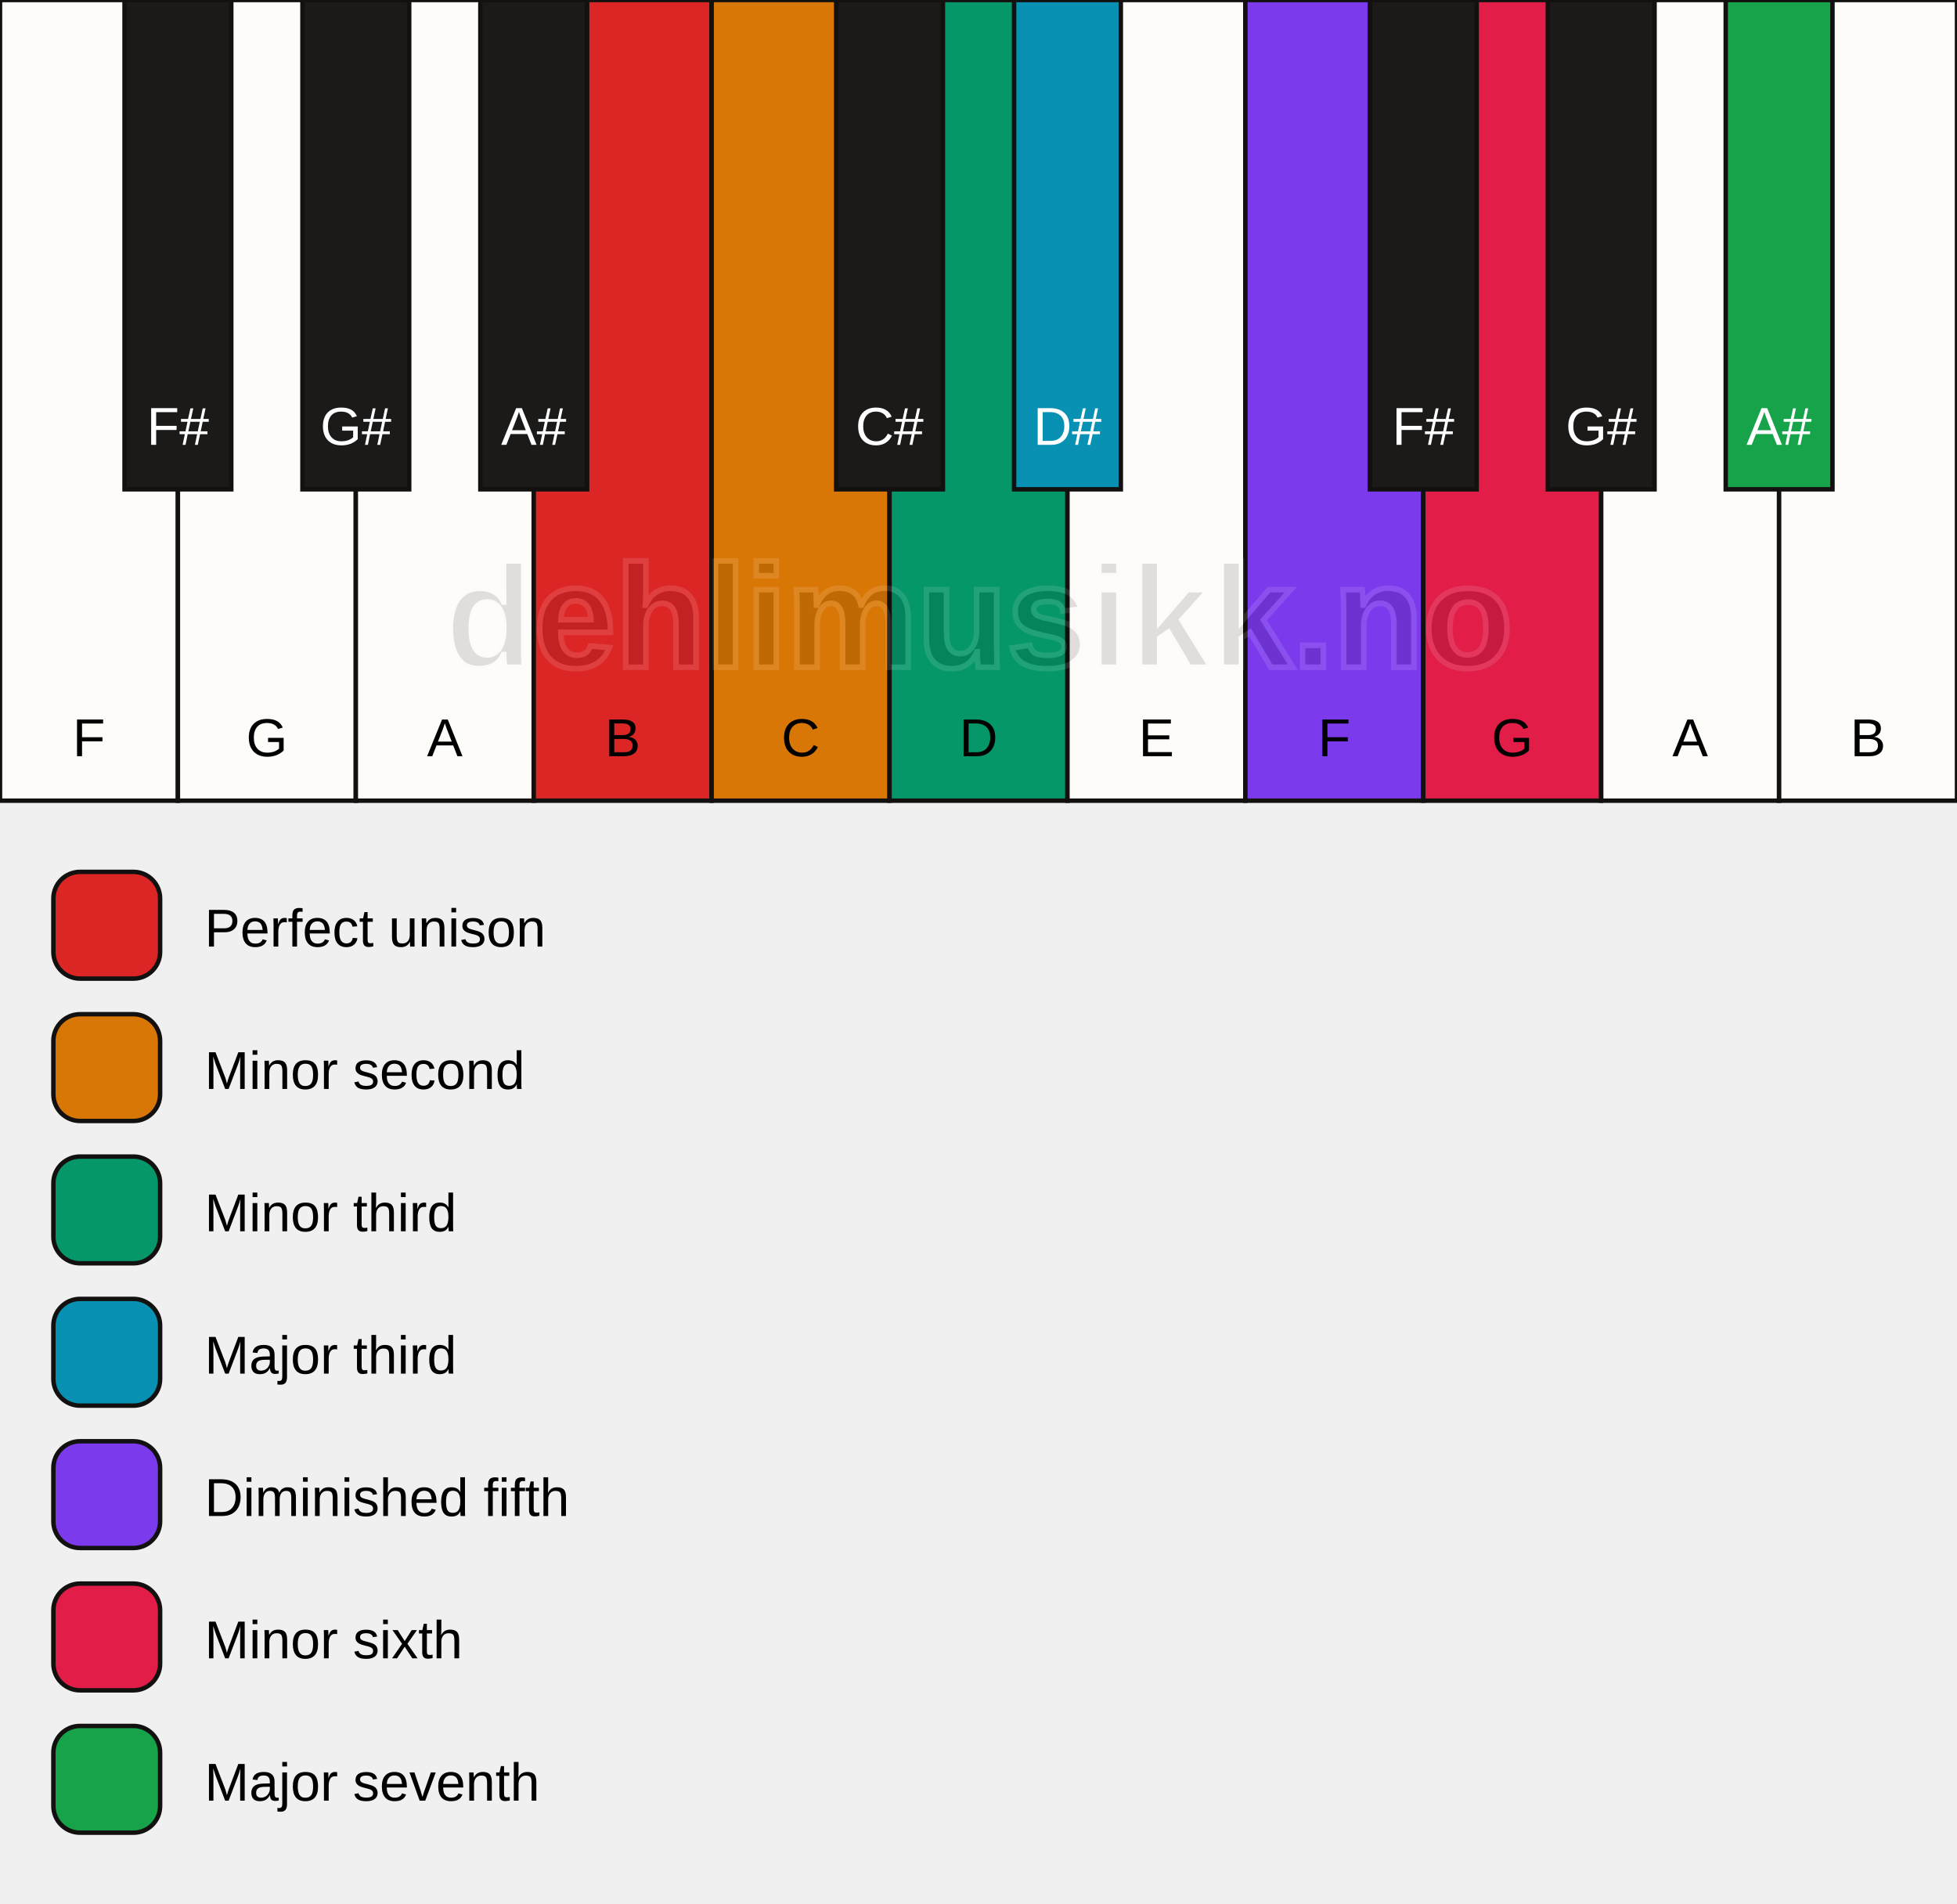
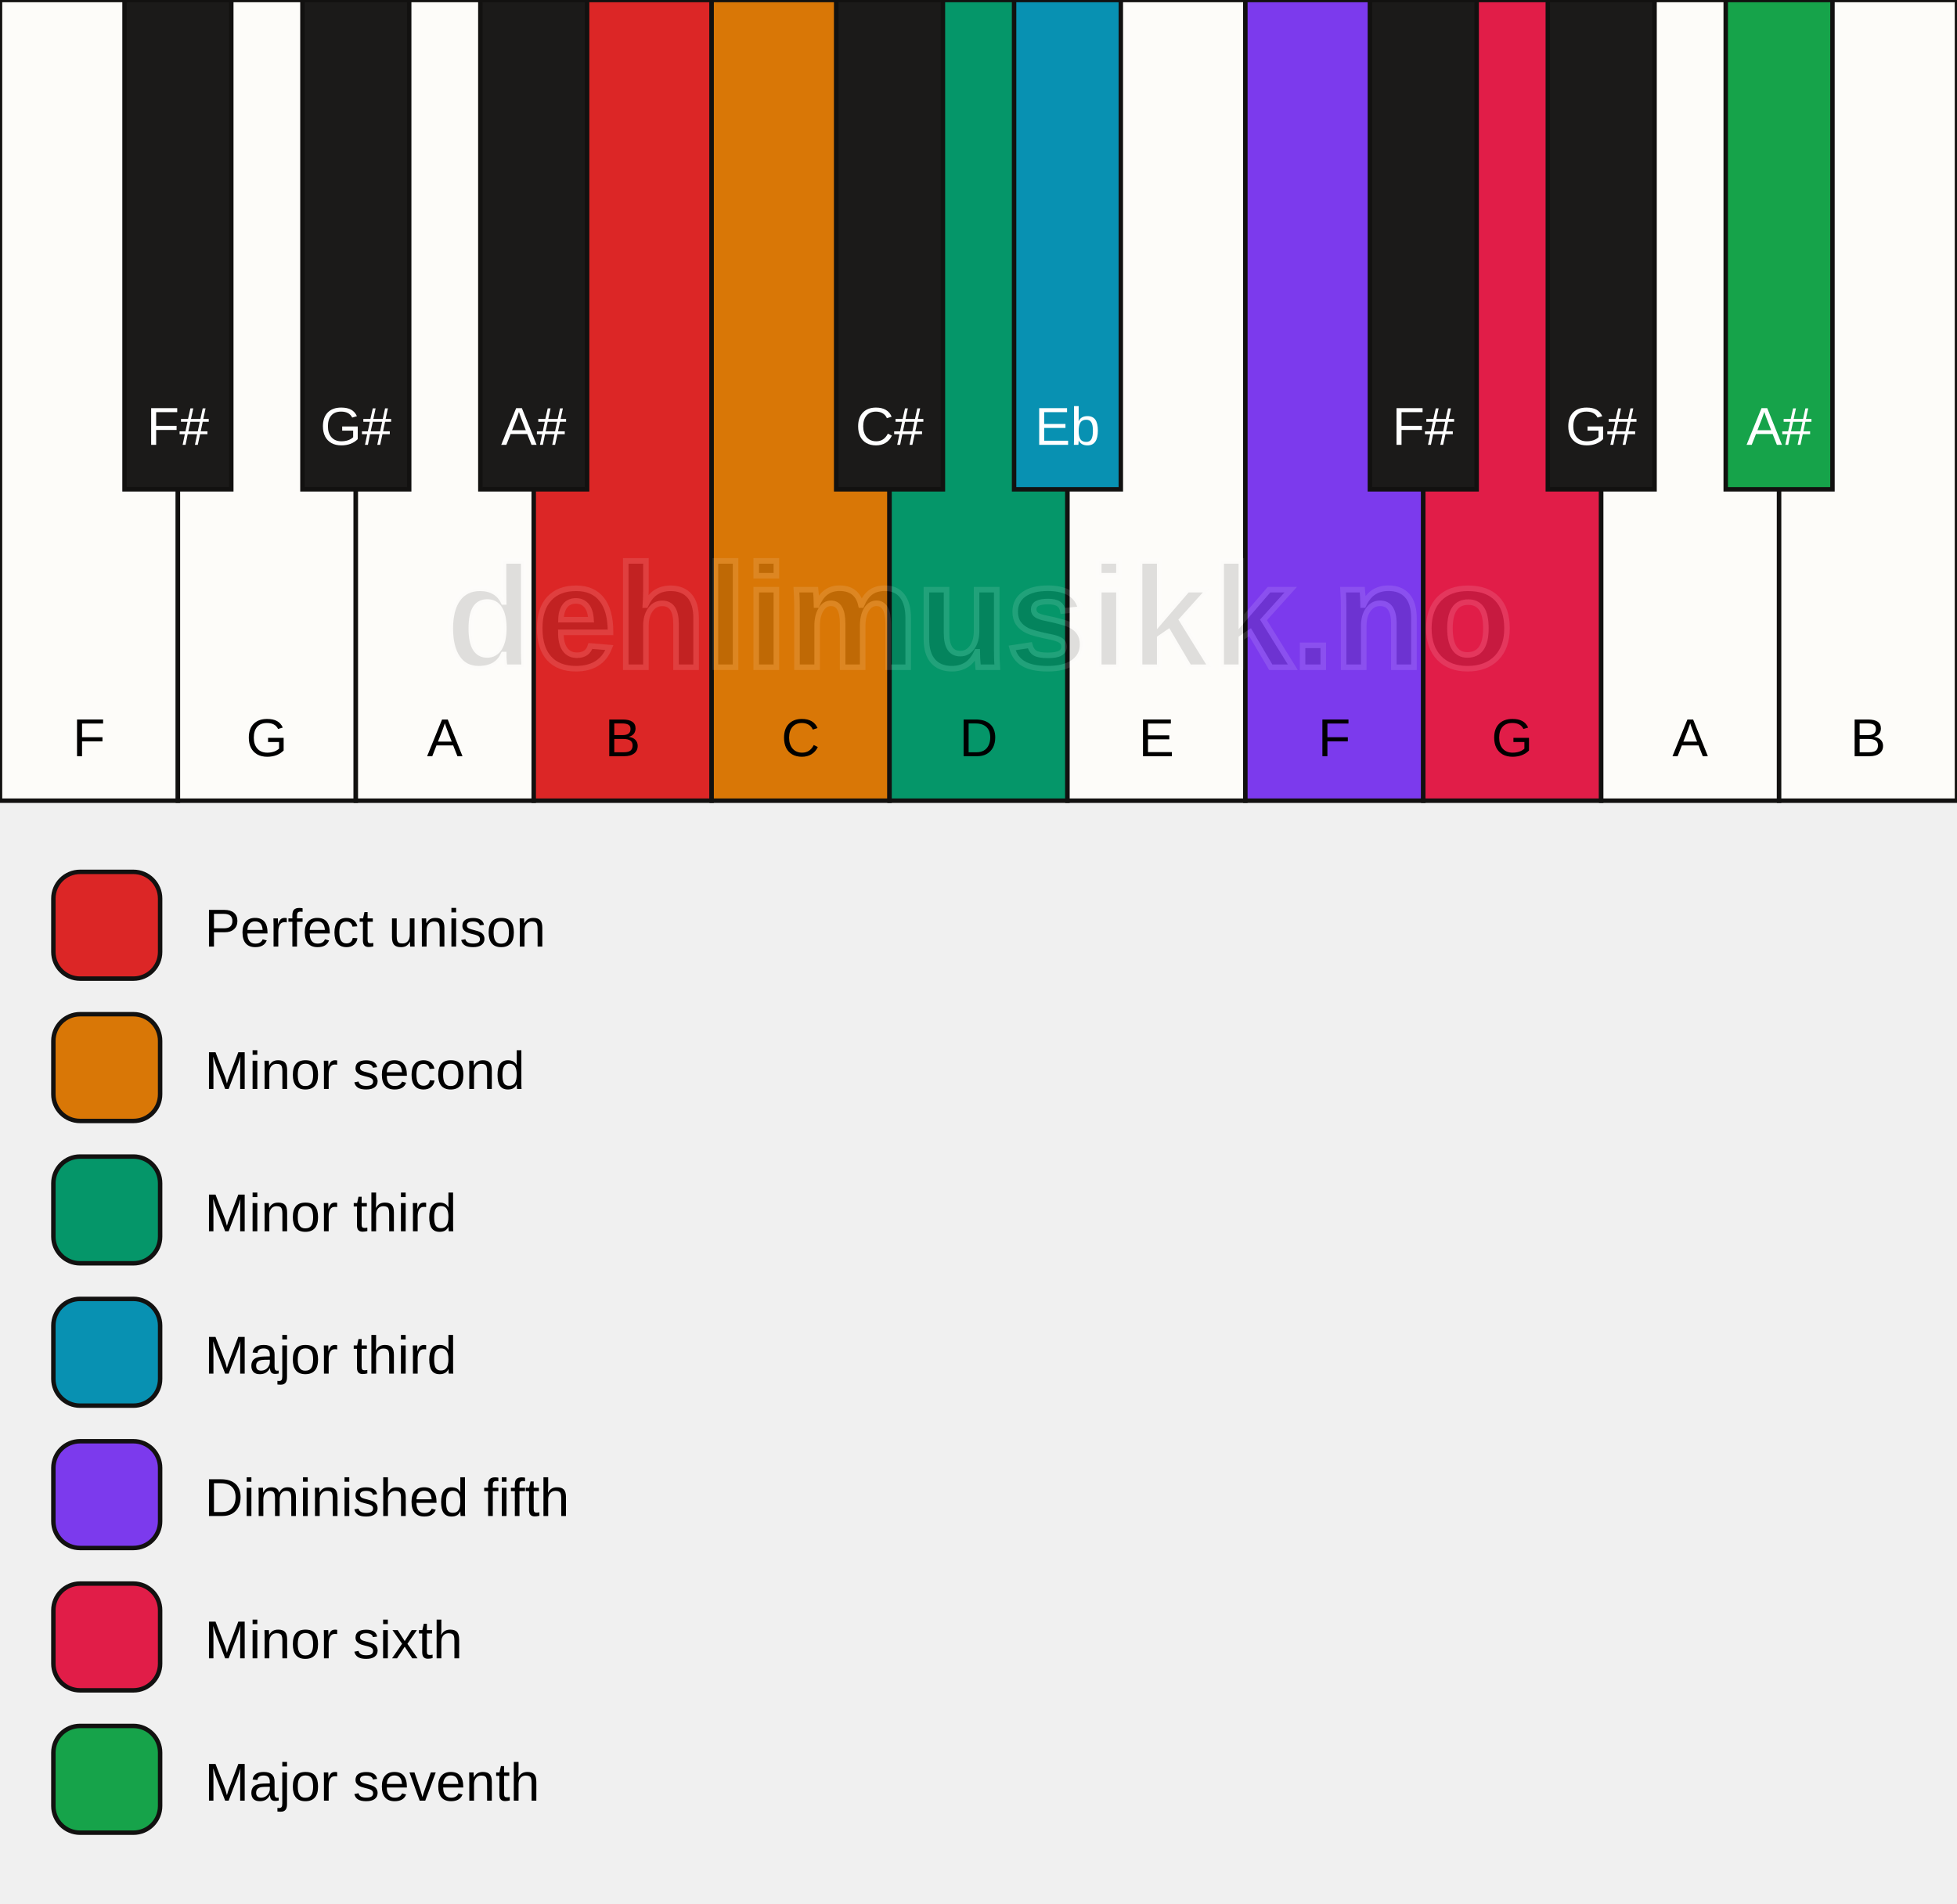
<svg xmlns="http://www.w3.org/2000/svg" width="440" height="428">
  <rect x="0" y="0" width="40" height="180" fill="#fdfcf9" stroke="#121110" />
  <text x="20" y="170" font-size="12" font-family="Arial, sans-serif" text-anchor="middle" fill="#000">
            F
          </text>
  <rect x="40" y="0" width="40" height="180" fill="#fdfcf9" stroke="#121110" />
  <text x="60" y="170" font-size="12" font-family="Arial, sans-serif" text-anchor="middle" fill="#000">
            G
          </text>
  <rect x="80" y="0" width="40" height="180" fill="#fdfcf9" stroke="#121110" />
  <text x="100" y="170" font-size="12" font-family="Arial, sans-serif" text-anchor="middle" fill="#000">
            A
          </text>
  <rect x="120" y="0" width="40" height="180" fill="#dc2626" stroke="#121110" />
  <text x="140" y="170" font-size="12" font-family="Arial, sans-serif" text-anchor="middle" fill="#000">
            B
          </text>
  <rect x="160" y="0" width="40" height="180" fill="#d97706" stroke="#121110" />
  <text x="180" y="170" font-size="12" font-family="Arial, sans-serif" text-anchor="middle" fill="#000">
            C
          </text>
  <rect x="200" y="0" width="40" height="180" fill="#059669" stroke="#121110" />
  <text x="220" y="170" font-size="12" font-family="Arial, sans-serif" text-anchor="middle" fill="#000">
            D
          </text>
  <rect x="240" y="0" width="40" height="180" fill="#fdfcf9" stroke="#121110" />
  <text x="260" y="170" font-size="12" font-family="Arial, sans-serif" text-anchor="middle" fill="#000">
            E
          </text>
  <rect x="280" y="0" width="40" height="180" fill="#7c3aed" stroke="#121110" />
  <text x="300" y="170" font-size="12" font-family="Arial, sans-serif" text-anchor="middle" fill="#000">
            F
          </text>
  <rect x="320" y="0" width="40" height="180" fill="#e11d48" stroke="#121110" />
  <text x="340" y="170" font-size="12" font-family="Arial, sans-serif" text-anchor="middle" fill="#000">
            G
          </text>
  <rect x="360" y="0" width="40" height="180" fill="#fdfcf9" stroke="#121110" />
  <text x="380" y="170" font-size="12" font-family="Arial, sans-serif" text-anchor="middle" fill="#000">
            A
          </text>
  <rect x="400" y="0" width="40" height="180" fill="#fdfcf9" stroke="#121110" />
  <text x="420" y="170" font-size="12" font-family="Arial, sans-serif" text-anchor="middle" fill="#000">
            B
          </text>
  <rect x="28" y="0" width="24" height="110" fill="#1b1a19" stroke="#121110" />
  <text x="40" y="100" font-size="12" font-family="Arial, sans-serif" text-anchor="middle" fill="#fff">
            F#
          </text>
  <rect x="68" y="0" width="24" height="110" fill="#1b1a19" stroke="#121110" />
  <text x="80" y="100" font-size="12" font-family="Arial, sans-serif" text-anchor="middle" fill="#fff">
            G#
          </text>
  <rect x="108" y="0" width="24" height="110" fill="#1b1a19" stroke="#121110" />
  <text x="120" y="100" font-size="12" font-family="Arial, sans-serif" text-anchor="middle" fill="#fff">
            A#
          </text>
  <rect x="188" y="0" width="24" height="110" fill="#1b1a19" stroke="#121110" />
  <text x="200" y="100" font-size="12" font-family="Arial, sans-serif" text-anchor="middle" fill="#fff">
            C#
          </text>
  <rect x="228" y="0" width="24" height="110" fill="#0891b2" stroke="#121110" />
  <text x="240" y="100" font-size="12" font-family="Arial, sans-serif" text-anchor="middle" fill="#fff">
-             D#
+             Eb
          </text>
  <rect x="308" y="0" width="24" height="110" fill="#1b1a19" stroke="#121110" />
  <text x="320" y="100" font-size="12" font-family="Arial, sans-serif" text-anchor="middle" fill="#fff">
            F#
          </text>
  <rect x="348" y="0" width="24" height="110" fill="#1b1a19" stroke="#121110" />
  <text x="360" y="100" font-size="12" font-family="Arial, sans-serif" text-anchor="middle" fill="#fff">
            G#
          </text>
  <rect x="388" y="0" width="24" height="110" fill="#16a34a" stroke="#121110" />
  <text x="400" y="100" font-size="12" font-family="Arial, sans-serif" text-anchor="middle" fill="#fff">
            A#
          </text>
  <text x="220" y="150" font-size="33" font-family="Arial, sans-serif" font-weight="bold" text-anchor="middle" fill="#000" opacity="0.12" stroke="#fff" stroke-width="1.25" stroke-opacity="0.95">
        dehlimusikk.no
      </text>
  <rect x="12" y="196" width="24" height="24" fill="#dc2626" stroke="#121110" rx="6" />
  <text x="46" y="212.8" font-size="12" font-family="Arial, sans-serif" text-anchor="start" fill="#000">Perfect unison</text>
  <rect x="12" y="228" width="24" height="24" fill="#d97706" stroke="#121110" rx="6" />
  <text x="46" y="244.8" font-size="12" font-family="Arial, sans-serif" text-anchor="start" fill="#000">Minor second</text>
  <rect x="12" y="260" width="24" height="24" fill="#059669" stroke="#121110" rx="6" />
  <text x="46" y="276.8" font-size="12" font-family="Arial, sans-serif" text-anchor="start" fill="#000">Minor third</text>
  <rect x="12" y="292" width="24" height="24" fill="#0891b2" stroke="#121110" rx="6" />
  <text x="46" y="308.8" font-size="12" font-family="Arial, sans-serif" text-anchor="start" fill="#000">Major third</text>
  <rect x="12" y="324" width="24" height="24" fill="#7c3aed" stroke="#121110" rx="6" />
  <text x="46" y="340.8" font-size="12" font-family="Arial, sans-serif" text-anchor="start" fill="#000">Diminished fifth</text>
  <rect x="12" y="356" width="24" height="24" fill="#e11d48" stroke="#121110" rx="6" />
  <text x="46" y="372.8" font-size="12" font-family="Arial, sans-serif" text-anchor="start" fill="#000">Minor sixth</text>
  <rect x="12" y="388" width="24" height="24" fill="#16a34a" stroke="#121110" rx="6" />
  <text x="46" y="404.8" font-size="12" font-family="Arial, sans-serif" text-anchor="start" fill="#000">Major seventh</text>
</svg>
